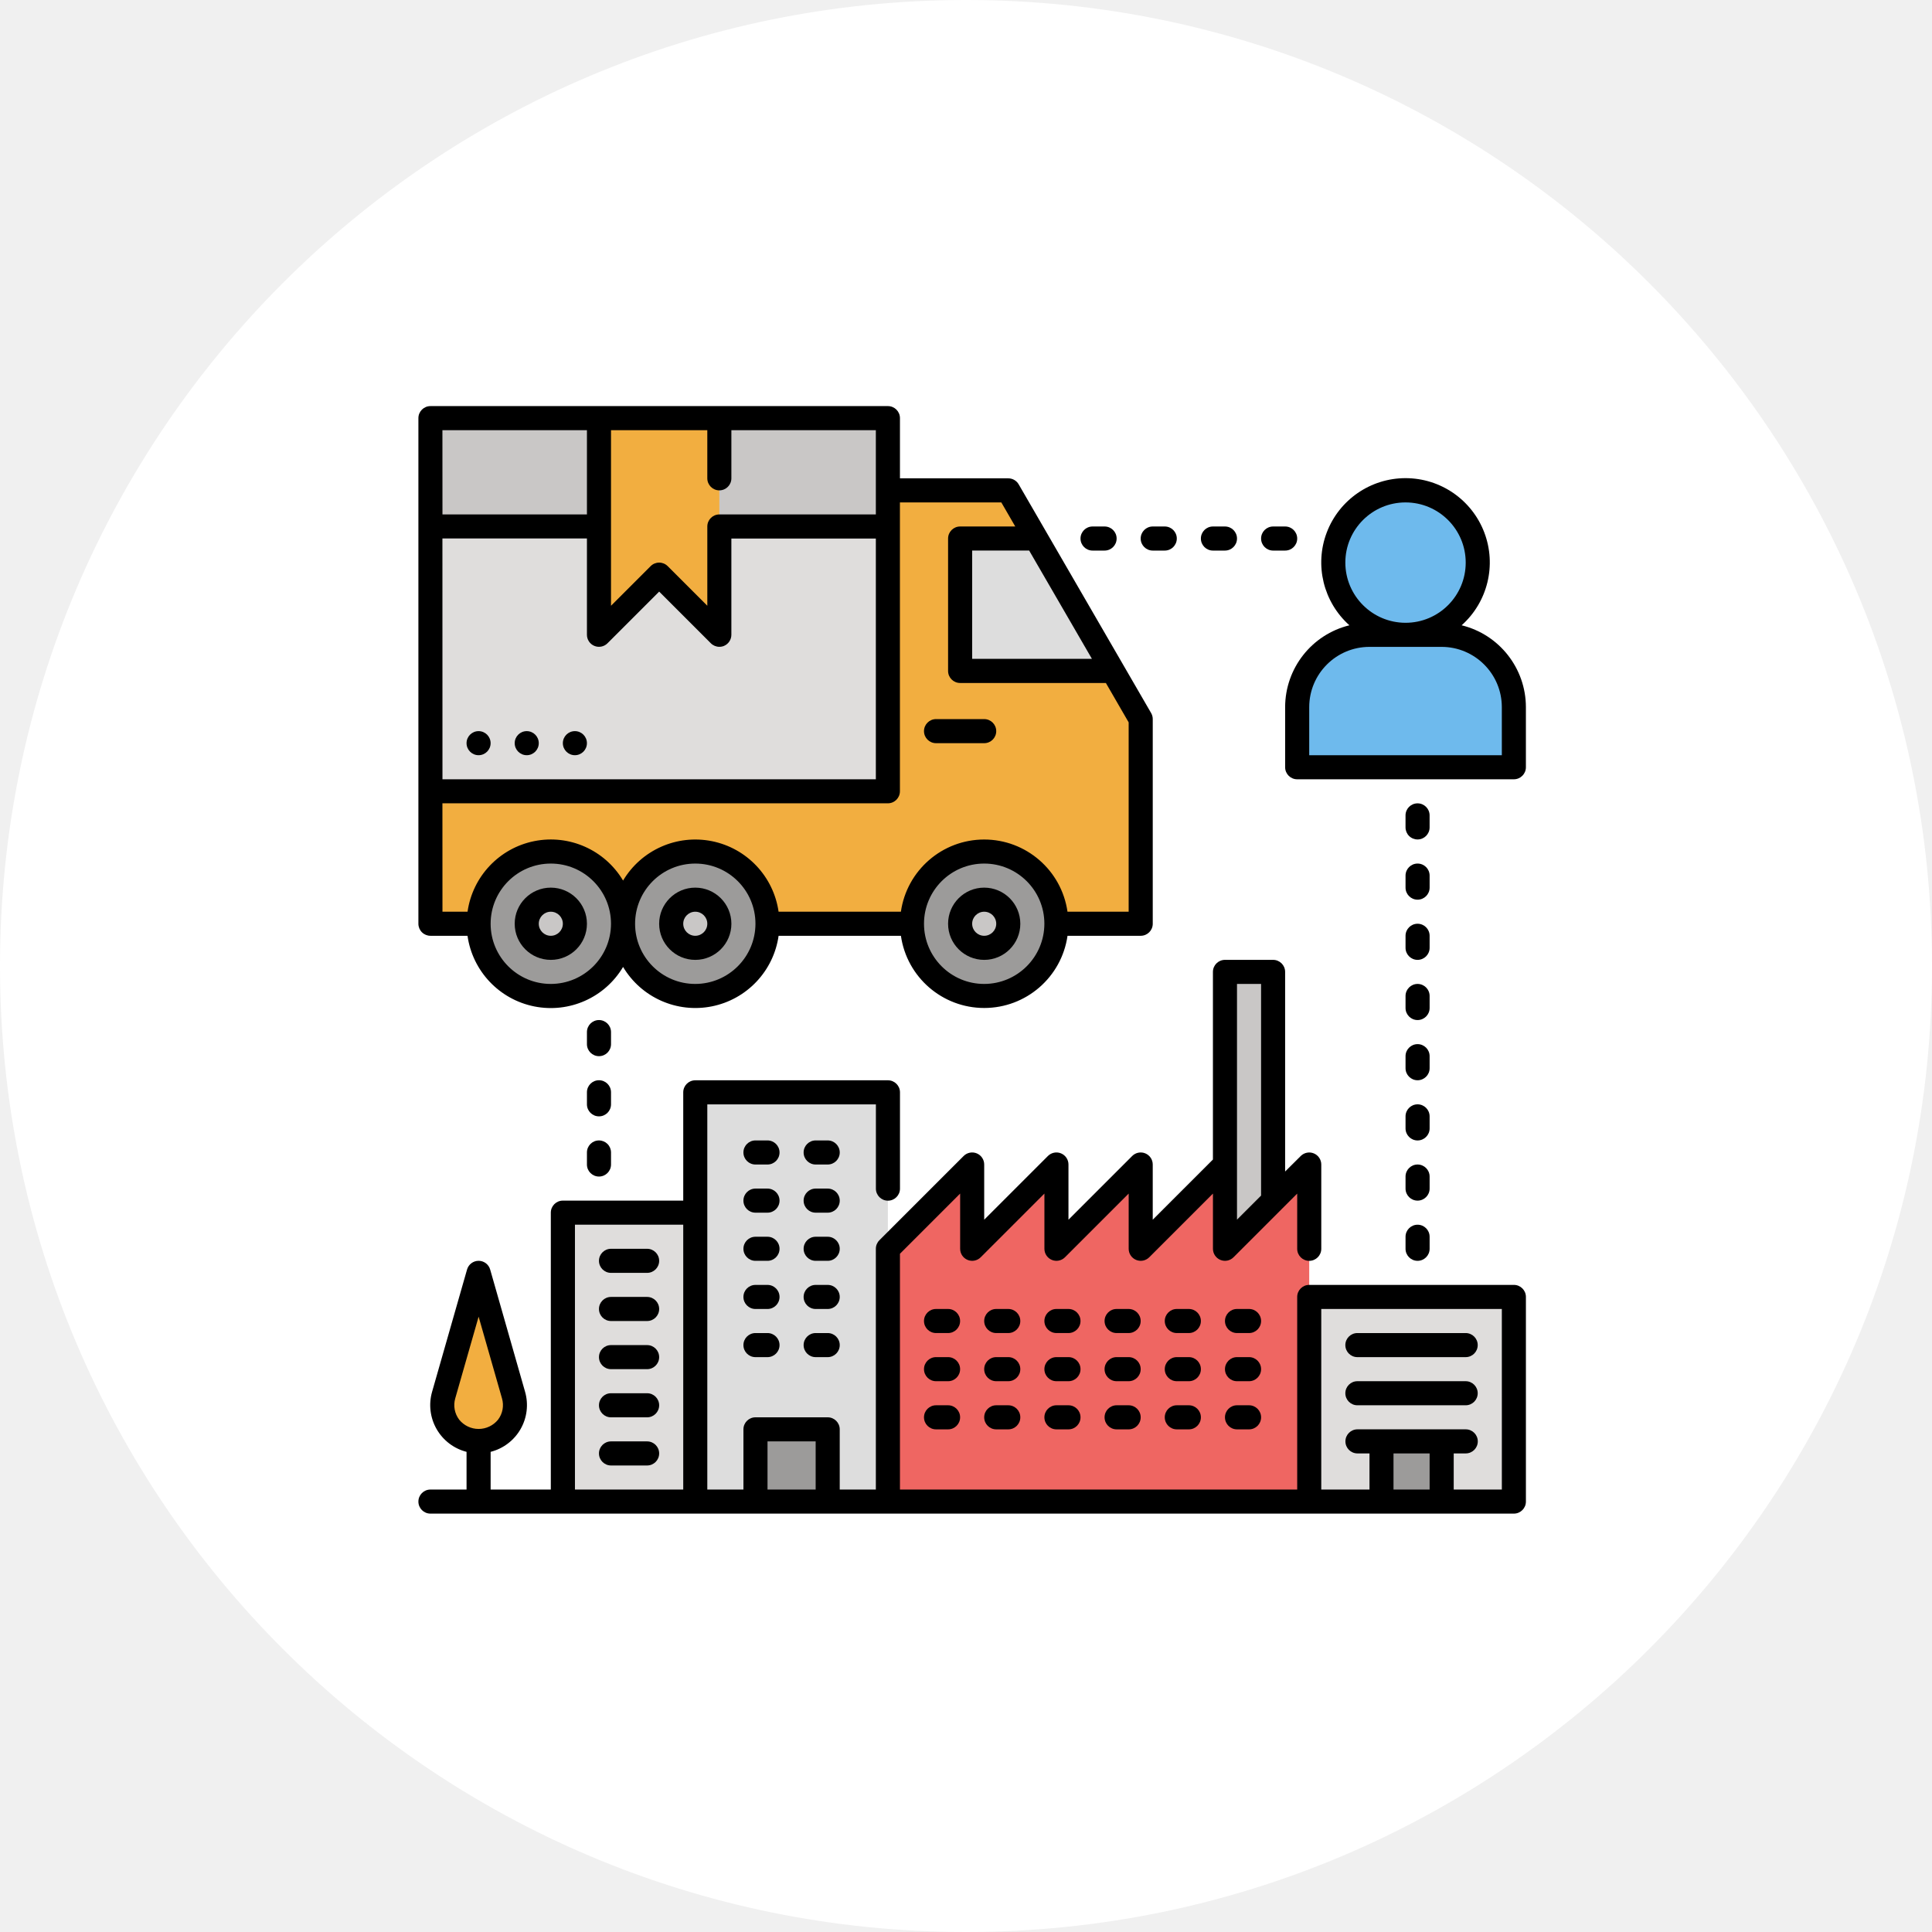
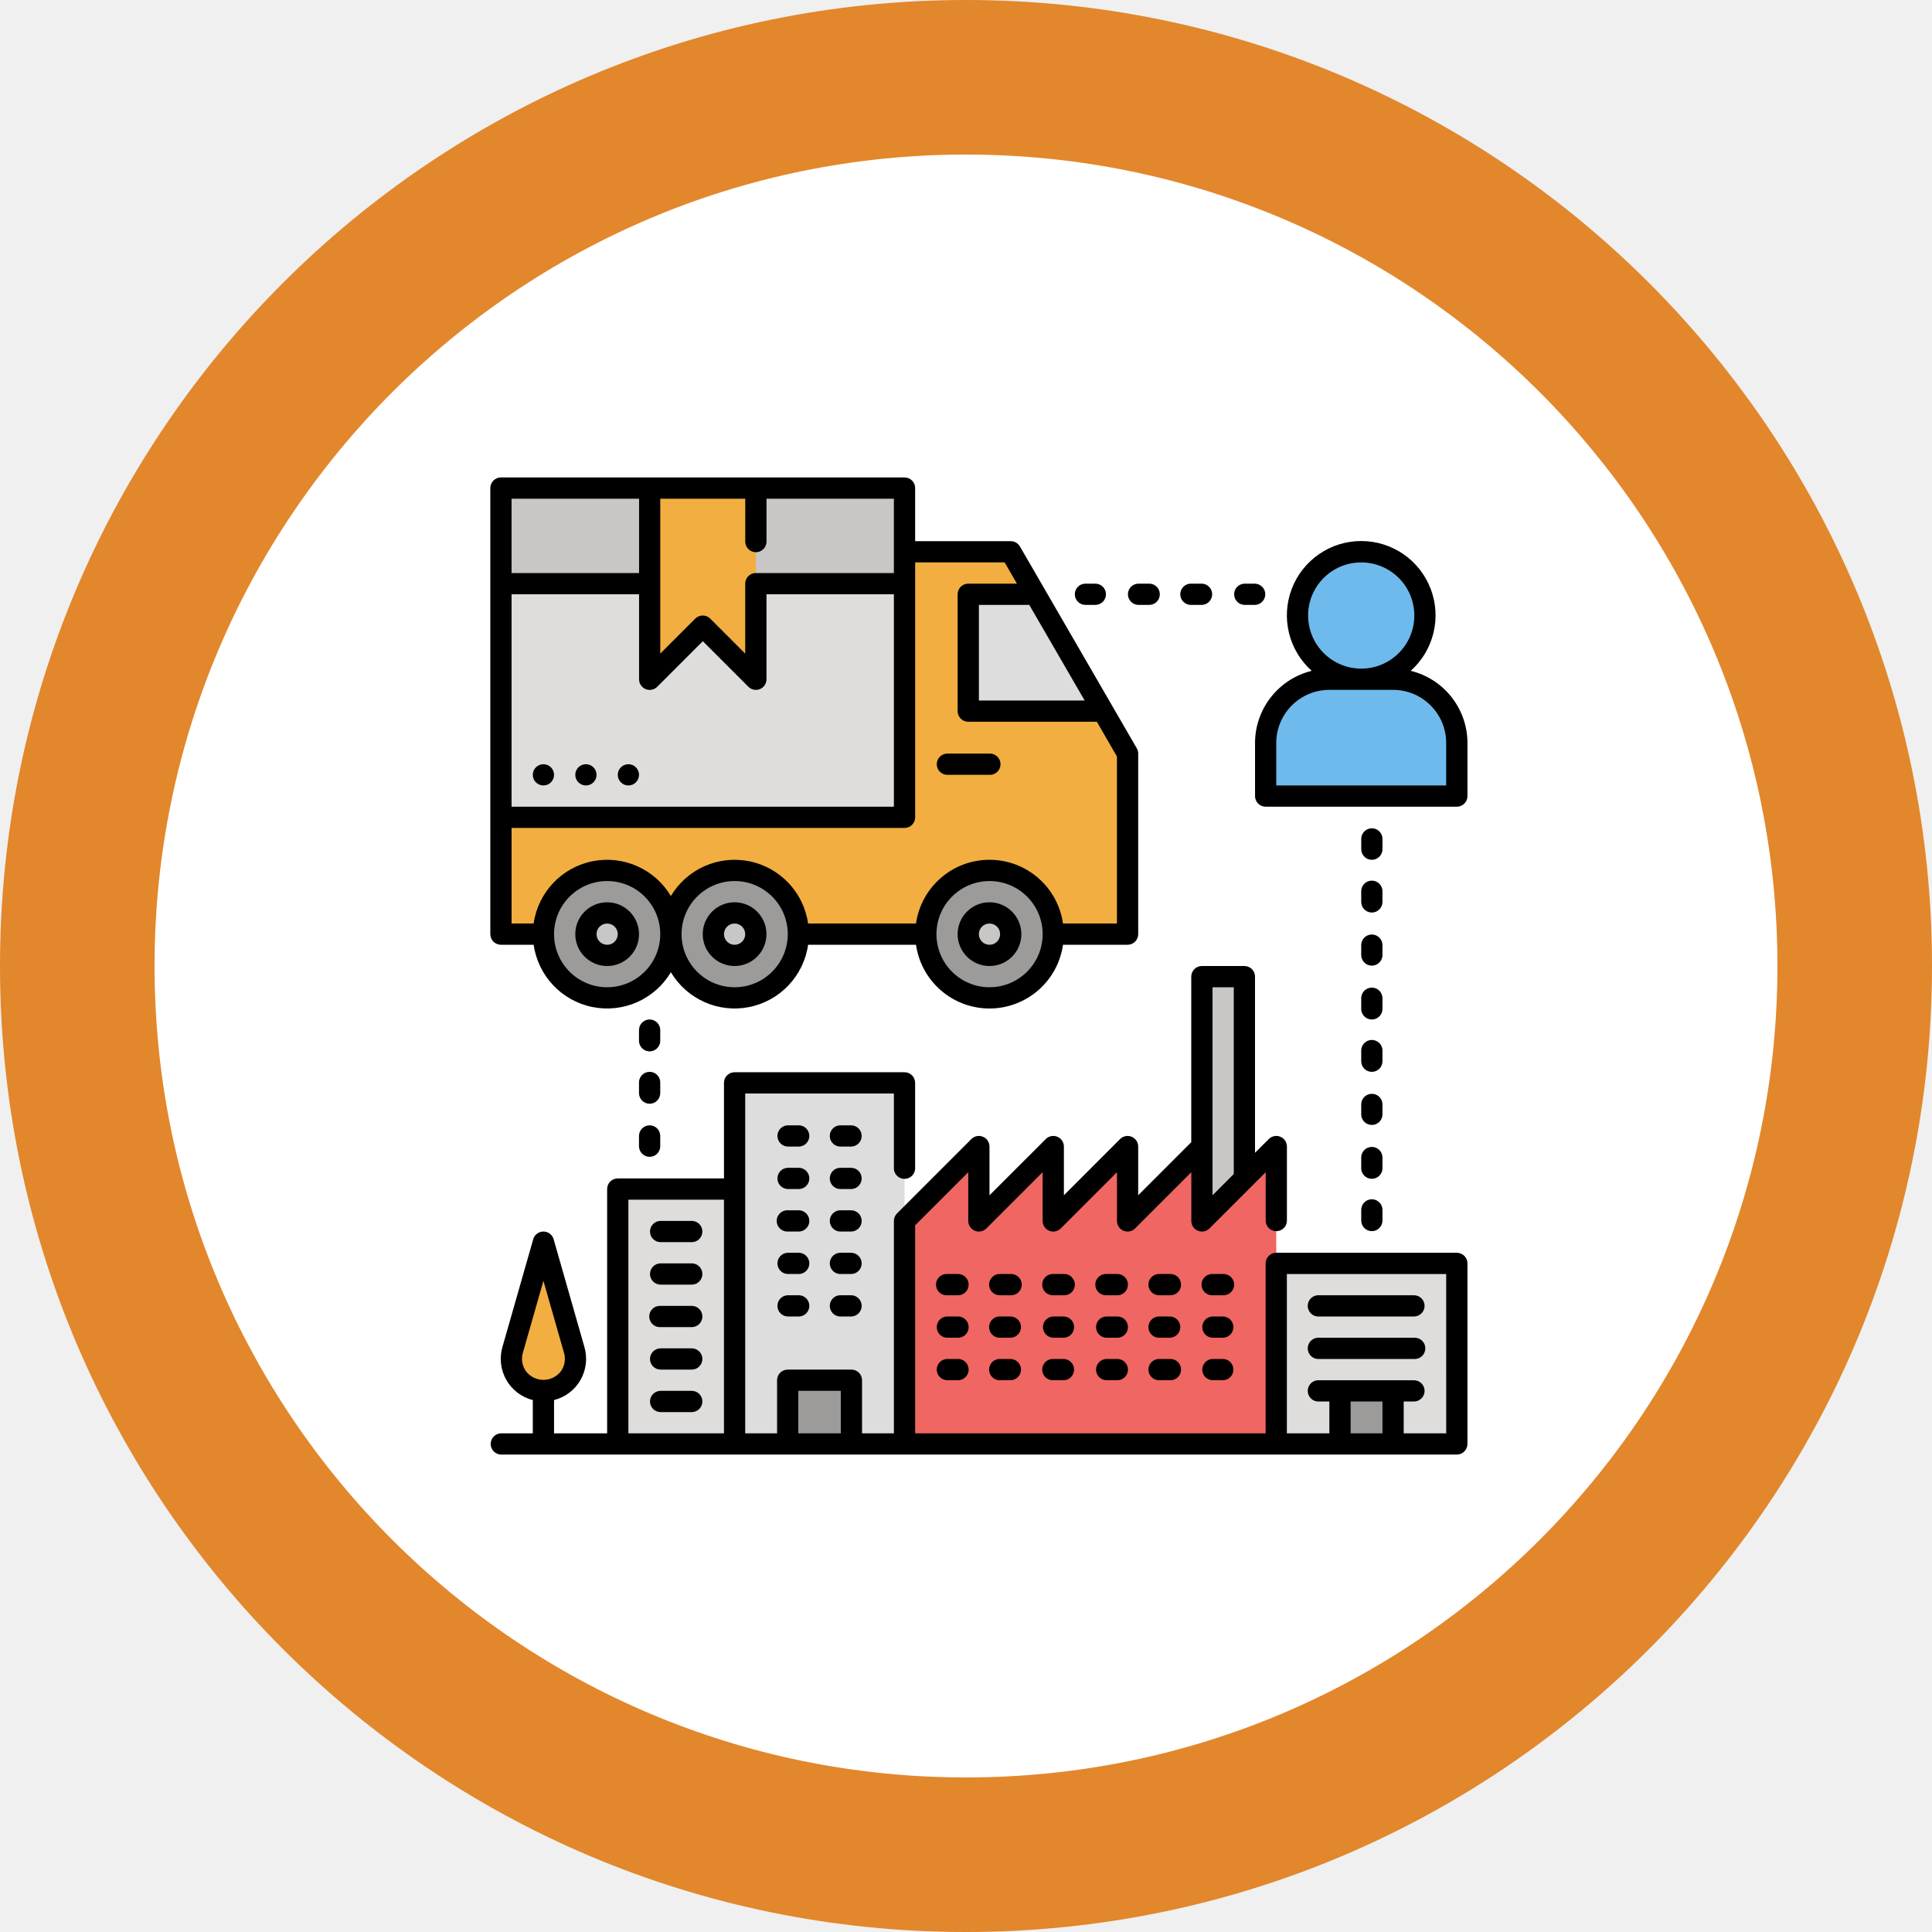
- <svg xmlns="http://www.w3.org/2000/svg" width="157" height="157" viewBox="0 0 157 157">
-   <g id="Grupo_173998" data-name="Grupo 173998" transform="translate(-376 -12151)">
-     <circle id="Elipse_4730" data-name="Elipse 4730" cx="78.5" cy="78.5" r="78.5" transform="translate(376 12151)" fill="#fff" />
-     <g id="Grupo_149416" data-name="Grupo 149416" transform="translate(125 -831.666)">
+ <svg xmlns="http://www.w3.org/2000/svg" width="150" height="150" viewBox="0 0 150 150">
+   <g id="Grupo_224040" data-name="Grupo 224040" transform="translate(-379 -11828)">
+     <g id="Grupo_223938" data-name="Grupo 223938" transform="translate(0 -326)">
+       <g id="Grupo_224035" data-name="Grupo 224035">
+         <g id="Grupo_223937" data-name="Grupo 223937" transform="translate(-754 -27)">
+           <circle id="Elipse_6362" data-name="Elipse 6362" cx="75" cy="75" r="75" transform="translate(1133 12181)" fill="#e2872c" />
+           <circle id="Elipse_6363" data-name="Elipse 6363" cx="63" cy="63" r="63" transform="translate(1145 12193)" fill="#fff" />
+         </g>
+       </g>
+     </g>
+     <g id="Grupo_149416" data-name="Grupo 149416" transform="translate(132.068 -1150.598)">
      <g id="Grupo_149415" data-name="Grupo 149415" transform="translate(285 13015.667)">
-         <path id="Trazado_252896" data-name="Trazado 252896" d="M16,16H53.174V46.326H16Z" transform="translate(-15.022 -15.022)" fill="#dfdddc" />
-         <path id="Trazado_252897" data-name="Trazado 252897" d="M73.718,83.218V66.587L62.957,48H53.174V72.457H16V83.218Z" transform="translate(-15.022 -41.152)" fill="#f2ae40" />
-         <circle id="Elipse_6244" data-name="Elipse 6244" cx="5.87" cy="5.87" r="5.87" transform="translate(74.348 6.848)" fill="#6ebaed" />
-         <path id="Trazado_252898" data-name="Trazado 252898" d="M411.739,112h-5.87a5.869,5.869,0,0,0-5.87,5.87v4.891h17.609V117.87A5.869,5.869,0,0,0,411.739,112Z" transform="translate(-328.586 -93.413)" fill="#6ebaed" />
-         <path id="Trazado_252899" data-name="Trazado 252899" d="M263.071,80.094h-12.4V69.333h6.183Z" transform="translate(-206.645 -58.572)" fill="#ddd" />
-         <path id="Trazado_252900" data-name="Trazado 252900" d="M74.667,368H85.428v23.478H74.667Z" transform="translate(-62.928 -302.456)" fill="#dfdddc" />
-         <path id="Trazado_252901" data-name="Trazado 252901" d="M133.333,314.667h15.652v33.261H133.333Z" transform="translate(-110.833 -258.906)" fill="#ddd" />
-         <path id="Trazado_252902" data-name="Trazado 252902" d="M252.906,374.058H218.667V353.515l6.848-6.848v6.848l6.848-6.848v6.848l6.848-6.848v6.848l6.848-6.848v6.848l6.848-6.848Z" transform="translate(-180.515 -285.036)" fill="#ef6662" />
-         <path id="Trazado_252903" data-name="Trazado 252903" d="M405.333,405.333h16.631v16.631H405.333Z" transform="translate(-332.941 -332.941)" fill="#dfdddc" />
-         <path id="Trazado_252904" data-name="Trazado 252904" d="M160,464h5.87v5.87H160Z" transform="translate(-132.609 -380.847)" fill="#9c9b9a" />
-         <path id="Trazado_252905" data-name="Trazado 252905" d="M437.333,469.333h4.891v4.891h-4.891Z" transform="translate(-359.072 -385.202)" fill="#9c9b9a" />
-         <path id="Trazado_252906" data-name="Trazado 252906" d="M24.185,408.363a2.951,2.951,0,0,1-2.838-3.762l2.838-9.933,2.838,9.933A2.951,2.951,0,0,1,24.185,408.363Z" transform="translate(-19.294 -324.232)" fill="#f2ae40" />
-         <path id="Trazado_252907" data-name="Trazado 252907" d="M368,283.833v-22.5h3.913V279.92Z" transform="translate(-302.456 -215.355)" fill="#c9c7c6" />
-         <path id="Trazado_252908" data-name="Trazado 252908" d="M16,16H53.174v9.783H16Z" transform="translate(-15.022 -15.022)" fill="#c9c7c6" />
-         <path id="Trazado_252909" data-name="Trazado 252909" d="M90.667,16V33.609l4.891-4.891,4.891,4.891V16Z" transform="translate(-75.993 -15.022)" fill="#f2ae40" />
-         <g id="Grupo_149414" data-name="Grupo 149414" transform="translate(4.891 36.196)">
-           <circle id="Elipse_6245" data-name="Elipse 6245" cx="5.87" cy="5.87" r="5.87" fill="#9c9b9a" />
-           <circle id="Elipse_6246" data-name="Elipse 6246" cx="5.87" cy="5.87" r="5.87" transform="translate(11.739)" fill="#9c9b9a" />
-           <circle id="Elipse_6247" data-name="Elipse 6247" cx="5.87" cy="5.87" r="5.87" transform="translate(35.218)" fill="#9c9b9a" />
+         <path id="Trazado_252896" data-name="Trazado 252896" d="M16,16H47.335V41.563H16Z" transform="translate(-15.175 -15.175)" fill="#dfdddc" />
+         <path id="Trazado_252897" data-name="Trazado 252897" d="M64.652,77.686V63.667L55.581,48H47.335V68.615H16v9.071Z" transform="translate(-15.175 -42.228)" fill="#f2ae40" />
+         <circle id="Elipse_6244" data-name="Elipse 6244" cx="4.948" cy="4.948" r="4.948" transform="translate(62.67 5.772)" fill="#6ebaed" />
+         <path id="Trazado_252898" data-name="Trazado 252898" d="M409.9,112h-4.948A4.947,4.947,0,0,0,400,116.948v4.123h14.843v-4.123A4.947,4.947,0,0,0,409.9,112Z" transform="translate(-339.804 -96.333)" fill="#6ebaed" />
+         <path id="Trazado_252899" data-name="Trazado 252899" d="M261.123,78.4H250.667V69.333h5.211Z" transform="translate(-213.56 -60.262)" fill="#ddd" />
+         <path id="Trazado_252900" data-name="Trazado 252900" d="M74.667,368h9.071v19.79H74.667Z" transform="translate(-64.772 -312.752)" fill="#dfdddc" />
+         <path id="Trazado_252901" data-name="Trazado 252901" d="M133.333,314.667h13.194V342.7H133.333Z" transform="translate(-114.367 -267.665)" fill="#ddd" />
+         <path id="Trazado_252902" data-name="Trazado 252902" d="M247.528,369.756H218.667V352.439l5.772-5.772v5.772l5.772-5.772v5.772l5.772-5.772v5.772l5.772-5.772v5.772l5.772-5.772Z" transform="translate(-186.508 -294.717)" fill="#ef6662" />
+         <path id="Trazado_252903" data-name="Trazado 252903" d="M405.333,405.333h14.018v14.018H405.333Z" transform="translate(-344.313 -344.313)" fill="#dfdddc" />
+         <path id="Trazado_252904" data-name="Trazado 252904" d="M160,464h4.948v4.948H160Z" transform="translate(-136.911 -393.909)" fill="#9c9b9a" />
+         <path id="Trazado_252905" data-name="Trazado 252905" d="M437.333,469.333h4.123v4.123h-4.123Z" transform="translate(-371.365 -398.417)" fill="#9c9b9a" />
+         <path id="Trazado_252906" data-name="Trazado 252906" d="M23.721,406.211a2.488,2.488,0,0,1-2.392-3.171l2.392-8.373,2.392,8.373A2.488,2.488,0,0,1,23.721,406.211Z" transform="translate(-19.598 -335.296)" fill="#f2ae40" />
+         <path id="Trazado_252907" data-name="Trazado 252907" d="M368,280.3V261.333h3.3V277Z" transform="translate(-312.752 -222.577)" fill="#c9c7c6" />
+         <path id="Trazado_252908" data-name="Trazado 252908" d="M16,16H47.335v8.246H16Z" transform="translate(-15.175 -15.175)" fill="#c9c7c6" />
+         <path id="Trazado_252909" data-name="Trazado 252909" d="M90.667,16V30.843L94.79,26.72l4.123,4.123V16Z" transform="translate(-78.298 -15.175)" fill="#f2ae40" />
+         <g id="Grupo_149414" data-name="Grupo 149414" transform="translate(4.123 30.51)">
+           <circle id="Elipse_6245" data-name="Elipse 6245" cx="4.948" cy="4.948" r="4.948" fill="#9c9b9a" />
+           <circle id="Elipse_6246" data-name="Elipse 6246" cx="4.948" cy="4.948" r="4.948" transform="translate(9.895)" fill="#9c9b9a" />
+           <circle id="Elipse_6247" data-name="Elipse 6247" cx="4.948" cy="4.948" r="4.948" transform="translate(29.686)" fill="#9c9b9a" />
        </g>
-         <circle id="Elipse_6248" data-name="Elipse 6248" cx="1.957" cy="1.957" r="1.957" transform="translate(20.544 40.109)" fill="#c9c7c6" />
-         <circle id="Elipse_6249" data-name="Elipse 6249" cx="1.957" cy="1.957" r="1.957" transform="translate(44.022 40.109)" fill="#c9c7c6" />
-         <circle id="Elipse_6250" data-name="Elipse 6250" cx="1.957" cy="1.957" r="1.957" transform="translate(8.804 40.109)" fill="#c9c7c6" />
-         <path id="Trazado_252910" data-name="Trazado 252910" d="M11.645,53.711h3.013A6.835,6.835,0,0,0,27.3,56.242a6.835,6.835,0,0,0,12.639-2.531h9.939a6.839,6.839,0,0,0,13.539,0h5.948a.978.978,0,0,0,.978-.978V36.1a.969.969,0,0,0-.132-.49L59.448,17.025a.976.976,0,0,0-.846-.488H49.8V11.645a.978.978,0,0,0-.978-.978H11.645a.978.978,0,0,0-.978.978V52.732A.978.978,0,0,0,11.645,53.711Zm9.783,3.913a4.891,4.891,0,1,1,4.891-4.891A4.9,4.9,0,0,1,21.428,57.624Zm11.739,0a4.891,4.891,0,1,1,4.891-4.891A4.9,4.9,0,0,1,33.167,57.624Zm23.478,0a4.891,4.891,0,1,1,4.891-4.891A4.9,4.9,0,0,1,56.646,57.624ZM60.3,22.406l5.1,8.8H55.667v-8.8ZM26.319,12.623h7.826v3.913a.978.978,0,1,0,1.956,0V12.623H47.841v6.848H35.124a.978.978,0,0,0-.978.978v6.443l-3.222-3.221a.977.977,0,0,0-1.383,0l-3.222,3.221Zm-13.7,0H24.363v6.848H12.623Zm0,8.8H24.363v7.826a.978.978,0,0,0,1.67.692l4.2-4.2,4.2,4.2a.979.979,0,0,0,.692.287.968.968,0,0,0,.375-.074.979.979,0,0,0,.6-.9V21.428H47.841V40.993H12.623Zm0,21.522h36.2a.978.978,0,0,0,.978-.978V18.493h8.24l1.133,1.957H54.689a.978.978,0,0,0-.978.978V32.189a.978.978,0,0,0,.978.978H66.534l1.851,3.2V51.754h-4.97a6.839,6.839,0,0,0-13.539,0H39.937A6.835,6.835,0,0,0,27.3,49.223a6.835,6.835,0,0,0-12.639,2.531H12.623Z" transform="translate(-10.667 -10.667)" />
-         <circle id="Elipse_6251" data-name="Elipse 6251" cx="0.978" cy="0.978" r="0.978" transform="translate(3.913 26.413)" />
-         <circle id="Elipse_6252" data-name="Elipse 6252" cx="0.978" cy="0.978" r="0.978" transform="translate(7.826 26.413)" />
-         <circle id="Elipse_6253" data-name="Elipse 6253" cx="0.978" cy="0.978" r="0.978" transform="translate(11.739 26.413)" />
-         <path id="Trazado_252911" data-name="Trazado 252911" d="M409.009,54.609a6.848,6.848,0,1,0-9.12,0,6.856,6.856,0,0,0-5.223,6.645v4.891a.978.978,0,0,0,.978.978h17.609a.978.978,0,0,0,.978-.978V61.254A6.855,6.855,0,0,0,409.009,54.609Zm-9.451-5.094a4.891,4.891,0,1,1,4.891,4.891A4.9,4.9,0,0,1,399.558,49.515Zm12.718,15.652H396.623V61.254a4.9,4.9,0,0,1,4.891-4.891h5.87a4.9,4.9,0,0,1,4.891,4.891Z" transform="translate(-324.232 -36.797)" />
-         <path id="Trazado_252912" data-name="Trazado 252912" d="M120.268,224a2.935,2.935,0,1,0,2.935,2.935A2.938,2.938,0,0,0,120.268,224Zm0,3.913a.978.978,0,1,1,.978-.978A.979.979,0,0,1,120.268,227.913Z" transform="translate(-97.768 -184.869)" />
-         <path id="Trazado_252913" data-name="Trazado 252913" d="M248.268,224a2.935,2.935,0,1,0,2.935,2.935A2.938,2.938,0,0,0,248.268,224Zm0,3.913a.978.978,0,1,1,.978-.978A.979.979,0,0,1,248.268,227.913Z" transform="translate(-202.289 -184.869)" />
-         <path id="Trazado_252914" data-name="Trazado 252914" d="M56.268,224a2.935,2.935,0,1,0,2.935,2.935A2.938,2.938,0,0,0,56.268,224Zm0,3.913a.978.978,0,1,1,.978-.978A.979.979,0,0,1,56.268,227.913Z" transform="translate(-45.507 -184.869)" />
-         <path id="Trazado_252915" data-name="Trazado 252915" d="M235.645,151.29h3.913a.978.978,0,1,0,0-1.957h-3.913a.978.978,0,0,0,0,1.957Z" transform="translate(-193.58 -123.898)" />
-         <path id="Trazado_252916" data-name="Trazado 252916" d="M99.689,282.413H83.059a.978.978,0,0,0-.978.978v15.652H49.8v-19.16l4.891-4.891v4.486a.978.978,0,0,0,1.67.692l5.178-5.178v4.486a.978.978,0,0,0,1.67.692l5.178-5.178v4.486a.978.978,0,0,0,1.67.692l5.178-5.178v4.486a.978.978,0,0,0,1.67.692l3.912-3.912,0,0,1.264-1.264v4.486a.978.978,0,0,0,1.957,0v-6.848a.978.978,0,0,0-1.67-.692L81.1,273.2V256.978a.978.978,0,0,0-.978-.978H76.211a.978.978,0,0,0-.978.978v15.247l-4.891,4.891v-4.486a.978.978,0,0,0-1.67-.692l-5.178,5.178v-4.486a.978.978,0,0,0-1.67-.692l-5.178,5.178v-4.486a.978.978,0,0,0-1.67-.692l-6.848,6.848a.979.979,0,0,0-.287.692v19.565H44.906v-4.891a.978.978,0,0,0-.978-.978h-5.87a.978.978,0,0,0-.978.978v4.891H34.145v-31.3h13.7v6.848a.978.978,0,1,0,1.957,0v-7.826a.978.978,0,0,0-.978-.978H33.167a.978.978,0,0,0-.978.978v8.8H22.406a.978.978,0,0,0-.978.978v22.5H16.537V295.98a3.919,3.919,0,0,0,2.8-4.879L16.5,281.167a.977.977,0,0,0-1.88,0L11.78,291.1a3.92,3.92,0,0,0,2.8,4.88v3.064H11.645a.978.978,0,0,0,0,1.956H99.689a.978.978,0,0,0,.978-.978V283.391A.978.978,0,0,0,99.689,282.413Zm-22.5-24.457h1.957v17.2l-1.957,1.956Zm-63.206,35.41a1.957,1.957,0,0,1-.322-1.73l1.9-6.64,1.9,6.641a1.959,1.959,0,0,1-.322,1.731A2.032,2.032,0,0,1,13.983,293.367Zm18.206,5.677h-8.8V277.522h8.8Zm10.761,0H39.037v-3.913H42.95Zm49.892,0H89.907v-2.935h2.935Zm5.87,0H94.8v-2.935h.978a.978.978,0,0,0,0-1.957h-8.8a.978.978,0,1,0,0,1.957h.978v2.935H84.037V284.37H98.711Z" transform="translate(-10.667 -211)" />
-         <path id="Trazado_252917" data-name="Trazado 252917" d="M236.623,410.667h-.978a.978.978,0,1,0,0,1.956h.978a.978.978,0,1,0,0-1.956Z" transform="translate(-193.58 -337.297)" />
-         <path id="Trazado_252918" data-name="Trazado 252918" d="M263.29,410.667h-.978a.978.978,0,1,0,0,1.956h.978a.978.978,0,1,0,0-1.956Z" transform="translate(-215.355 -337.297)" />
-         <path id="Trazado_252919" data-name="Trazado 252919" d="M289.957,410.667h-.978a.978.978,0,1,0,0,1.956h.978a.978.978,0,1,0,0-1.956Z" transform="translate(-237.13 -337.297)" />
-         <path id="Trazado_252920" data-name="Trazado 252920" d="M316.623,410.667h-.978a.978.978,0,1,0,0,1.956h.978a.978.978,0,1,0,0-1.956Z" transform="translate(-258.906 -337.297)" />
-         <path id="Trazado_252921" data-name="Trazado 252921" d="M343.29,410.667h-.978a.978.978,0,1,0,0,1.956h.978a.978.978,0,1,0,0-1.956Z" transform="translate(-280.681 -337.297)" />
-         <path id="Trazado_252922" data-name="Trazado 252922" d="M369.957,410.667h-.978a.978.978,0,1,0,0,1.956h.978a.978.978,0,1,0,0-1.956Z" transform="translate(-302.456 -337.297)" />
-         <path id="Trazado_252923" data-name="Trazado 252923" d="M236.623,432h-.978a.978.978,0,0,0,0,1.957h.978a.978.978,0,1,0,0-1.957Z" transform="translate(-193.58 -354.717)" />
-         <path id="Trazado_252924" data-name="Trazado 252924" d="M263.29,432h-.978a.978.978,0,1,0,0,1.957h.978a.978.978,0,0,0,0-1.957Z" transform="translate(-215.355 -354.717)" />
-         <path id="Trazado_252925" data-name="Trazado 252925" d="M289.957,432h-.978a.978.978,0,0,0,0,1.957h.978a.978.978,0,0,0,0-1.957Z" transform="translate(-237.13 -354.717)" />
-         <path id="Trazado_252926" data-name="Trazado 252926" d="M316.623,432h-.978a.978.978,0,0,0,0,1.957h.978a.978.978,0,1,0,0-1.957Z" transform="translate(-258.906 -354.717)" />
-         <path id="Trazado_252927" data-name="Trazado 252927" d="M343.29,432h-.978a.978.978,0,1,0,0,1.957h.978a.978.978,0,0,0,0-1.957Z" transform="translate(-280.681 -354.717)" />
-         <path id="Trazado_252928" data-name="Trazado 252928" d="M369.957,432h-.978a.978.978,0,0,0,0,1.957h.978a.978.978,0,0,0,0-1.957Z" transform="translate(-302.456 -354.717)" />
-         <path id="Trazado_252929" data-name="Trazado 252929" d="M236.623,453.333h-.978a.978.978,0,0,0,0,1.957h.978a.978.978,0,1,0,0-1.957Z" transform="translate(-193.58 -372.137)" />
-         <path id="Trazado_252930" data-name="Trazado 252930" d="M263.29,453.333h-.978a.978.978,0,1,0,0,1.957h.978a.978.978,0,0,0,0-1.957Z" transform="translate(-215.355 -372.137)" />
-         <path id="Trazado_252931" data-name="Trazado 252931" d="M289.957,453.333h-.978a.978.978,0,0,0,0,1.957h.978a.978.978,0,0,0,0-1.957Z" transform="translate(-237.13 -372.137)" />
-         <path id="Trazado_252932" data-name="Trazado 252932" d="M156.623,336h-.978a.978.978,0,0,0,0,1.957h.978a.978.978,0,1,0,0-1.957Z" transform="translate(-128.254 -276.326)" />
-         <path id="Trazado_252933" data-name="Trazado 252933" d="M183.29,336h-.978a.978.978,0,1,0,0,1.957h.978a.978.978,0,0,0,0-1.957Z" transform="translate(-150.029 -276.326)" />
-         <path id="Trazado_252934" data-name="Trazado 252934" d="M156.623,357.333h-.978a.978.978,0,0,0,0,1.957h.978a.978.978,0,1,0,0-1.957Z" transform="translate(-128.254 -293.746)" />
-         <path id="Trazado_252935" data-name="Trazado 252935" d="M183.29,357.333h-.978a.978.978,0,1,0,0,1.957h.978a.978.978,0,0,0,0-1.957Z" transform="translate(-150.029 -293.746)" />
-         <path id="Trazado_252936" data-name="Trazado 252936" d="M156.623,378.667h-.978a.978.978,0,1,0,0,1.956h.978a.978.978,0,1,0,0-1.956Z" transform="translate(-128.254 -311.166)" />
-         <path id="Trazado_252937" data-name="Trazado 252937" d="M91.645,385.957H94.58a.978.978,0,0,0,0-1.957H91.645a.978.978,0,0,0,0,1.957Z" transform="translate(-75.993 -315.521)" />
-         <path id="Trazado_252938" data-name="Trazado 252938" d="M91.645,407.29H94.58a.978.978,0,0,0,0-1.957H91.645a.978.978,0,0,0,0,1.957Z" transform="translate(-75.993 -332.941)" />
-         <path id="Trazado_252939" data-name="Trazado 252939" d="M91.645,428.623H94.58a.978.978,0,0,0,0-1.956H91.645a.978.978,0,1,0,0,1.956Z" transform="translate(-75.993 -350.362)" />
-         <path id="Trazado_252940" data-name="Trazado 252940" d="M91.645,449.957H94.58a.978.978,0,0,0,0-1.957H91.645a.978.978,0,0,0,0,1.957Z" transform="translate(-75.993 -367.782)" />
-         <path id="Trazado_252941" data-name="Trazado 252941" d="M91.645,471.29H94.58a.978.978,0,0,0,0-1.957H91.645a.978.978,0,0,0,0,1.957Z" transform="translate(-75.993 -385.202)" />
-         <path id="Trazado_252942" data-name="Trazado 252942" d="M183.29,378.667h-.978a.978.978,0,1,0,0,1.956h.978a.978.978,0,1,0,0-1.956Z" transform="translate(-150.029 -311.166)" />
-         <path id="Trazado_252943" data-name="Trazado 252943" d="M156.623,400h-.978a.978.978,0,0,0,0,1.957h.978a.978.978,0,1,0,0-1.957Z" transform="translate(-128.254 -328.586)" />
-         <path id="Trazado_252944" data-name="Trazado 252944" d="M183.29,400h-.978a.978.978,0,1,0,0,1.957h.978a.978.978,0,0,0,0-1.957Z" transform="translate(-150.029 -328.586)" />
-         <path id="Trazado_252945" data-name="Trazado 252945" d="M156.623,421.333h-.978a.978.978,0,0,0,0,1.957h.978a.978.978,0,1,0,0-1.957Z" transform="translate(-128.254 -346.006)" />
-         <path id="Trazado_252946" data-name="Trazado 252946" d="M183.29,421.333h-.978a.978.978,0,1,0,0,1.957h.978a.978.978,0,0,0,0-1.957Z" transform="translate(-150.029 -346.006)" />
-         <path id="Trazado_252947" data-name="Trazado 252947" d="M316.623,453.333h-.978a.978.978,0,0,0,0,1.957h.978a.978.978,0,1,0,0-1.957Z" transform="translate(-258.906 -372.137)" />
-         <path id="Trazado_252948" data-name="Trazado 252948" d="M343.29,453.333h-.978a.978.978,0,1,0,0,1.957h.978a.978.978,0,0,0,0-1.957Z" transform="translate(-280.681 -372.137)" />
-         <path id="Trazado_252949" data-name="Trazado 252949" d="M369.957,453.333h-.978a.978.978,0,0,0,0,1.957h.978a.978.978,0,0,0,0-1.957Z" transform="translate(-302.456 -372.137)" />
-         <path id="Trazado_252950" data-name="Trazado 252950" d="M422.311,423.29h8.8a.978.978,0,0,0,0-1.957h-8.8a.978.978,0,1,0,0,1.957Z" transform="translate(-346.006 -346.006)" />
-         <path id="Trazado_252951" data-name="Trazado 252951" d="M422.311,444.623h8.8a.978.978,0,1,0,0-1.956h-8.8a.978.978,0,1,0,0,1.956Z" transform="translate(-346.006 -363.427)" />
-         <path id="Trazado_252952" data-name="Trazado 252952" d="M86.311,336a.978.978,0,0,0-.978.978v.978a.978.978,0,0,0,1.957,0v-.978A.978.978,0,0,0,86.311,336Z" transform="translate(-71.637 -276.326)" />
-         <path id="Trazado_252953" data-name="Trazado 252953" d="M87.29,310.311a.978.978,0,1,0-1.957,0v.978a.978.978,0,0,0,1.957,0Z" transform="translate(-71.637 -254.55)" />
-         <path id="Trazado_252954" data-name="Trazado 252954" d="M87.29,283.645a.978.978,0,0,0-1.957,0v.978a.978.978,0,1,0,1.957,0Z" transform="translate(-71.637 -232.775)" />
-         <path id="Trazado_252955" data-name="Trazado 252955" d="M385.957,65.957a.978.978,0,0,0,0-1.957h-.978a.978.978,0,0,0,0,1.957Z" transform="translate(-315.521 -54.217)" />
-         <path id="Trazado_252956" data-name="Trazado 252956" d="M359.29,65.957a.978.978,0,0,0,0-1.957h-.978a.978.978,0,1,0,0,1.957Z" transform="translate(-293.746 -54.217)" />
-         <path id="Trazado_252957" data-name="Trazado 252957" d="M332.623,65.957a.978.978,0,1,0,0-1.957h-.978a.978.978,0,0,0,0,1.957Z" transform="translate(-271.971 -54.217)" />
-         <path id="Trazado_252958" data-name="Trazado 252958" d="M305.957,65.957a.978.978,0,0,0,0-1.957h-.978a.978.978,0,0,0,0,1.957Z" transform="translate(-250.195 -54.217)" />
-         <path id="Trazado_252959" data-name="Trazado 252959" d="M448,375.29a.978.978,0,0,0,1.957,0v-.978a.978.978,0,1,0-1.957,0Z" transform="translate(-367.782 -306.811)" />
-         <path id="Trazado_252960" data-name="Trazado 252960" d="M448,348.623a.978.978,0,1,0,1.957,0v-.978a.978.978,0,0,0-1.957,0Z" transform="translate(-367.782 -285.036)" />
-         <path id="Trazado_252961" data-name="Trazado 252961" d="M448,321.957a.978.978,0,0,0,1.957,0v-.978a.978.978,0,0,0-1.957,0Z" transform="translate(-367.782 -263.26)" />
-         <path id="Trazado_252962" data-name="Trazado 252962" d="M448,295.29a.978.978,0,0,0,1.957,0v-.978a.978.978,0,1,0-1.957,0Z" transform="translate(-367.782 -241.485)" />
-         <path id="Trazado_252963" data-name="Trazado 252963" d="M448,268.623a.978.978,0,1,0,1.957,0v-.978a.978.978,0,0,0-1.957,0Z" transform="translate(-367.782 -219.71)" />
-         <path id="Trazado_252964" data-name="Trazado 252964" d="M448,241.957a.978.978,0,0,0,1.957,0v-.978a.978.978,0,0,0-1.957,0Z" transform="translate(-367.782 -197.935)" />
-         <path id="Trazado_252965" data-name="Trazado 252965" d="M448,215.29a.978.978,0,0,0,1.957,0v-.978a.978.978,0,1,0-1.957,0Z" transform="translate(-367.782 -176.159)" />
-         <path id="Trazado_252966" data-name="Trazado 252966" d="M448.978,189.6a.978.978,0,0,0,.978-.978v-.978a.978.978,0,0,0-1.957,0v.978A.978.978,0,0,0,448.978,189.6Z" transform="translate(-367.782 -154.384)" />
+         <circle id="Elipse_6248" data-name="Elipse 6248" cx="1.649" cy="1.649" r="1.649" transform="translate(17.317 33.809)" fill="#c9c7c6" />
+         <circle id="Elipse_6249" data-name="Elipse 6249" cx="1.649" cy="1.649" r="1.649" transform="translate(37.107 33.809)" fill="#c9c7c6" />
+         <circle id="Elipse_6250" data-name="Elipse 6250" cx="1.649" cy="1.649" r="1.649" transform="translate(7.421 33.809)" fill="#c9c7c6" />
+         <path id="Trazado_252910" data-name="Trazado 252910" d="M11.492,46.949h2.54a5.761,5.761,0,0,0,10.654,2.133,5.761,5.761,0,0,0,10.654-2.133h8.378a5.764,5.764,0,0,0,11.412,0h5.014a.824.824,0,0,0,.825-.825V32.107a.817.817,0,0,0-.111-.413L51.786,16.026a.823.823,0,0,0-.713-.411H43.651V11.492a.824.824,0,0,0-.825-.825H11.492a.824.824,0,0,0-.825.825V46.125A.824.824,0,0,0,11.492,46.949Zm8.246,3.3a4.123,4.123,0,1,1,4.123-4.123A4.128,4.128,0,0,1,19.738,50.248Zm9.9,0a4.123,4.123,0,1,1,4.123-4.123A4.128,4.128,0,0,1,29.633,50.248Zm19.79,0a4.123,4.123,0,1,1,4.123-4.123A4.128,4.128,0,0,1,49.423,50.248Zm3.083-29.686,4.3,7.421H48.6V20.562ZM23.861,12.316h6.6v3.3a.825.825,0,1,0,1.649,0v-3.3H42v5.772H31.282a.824.824,0,0,0-.825.825v5.431l-2.715-2.715a.823.823,0,0,0-1.166,0l-2.715,2.715Zm-11.544,0h9.9v5.772h-9.9Zm0,7.421h9.9v6.6a.824.824,0,0,0,1.408.583l3.54-3.54,3.54,3.54a.825.825,0,0,0,.583.242A.816.816,0,0,0,31.6,27.1a.825.825,0,0,0,.509-.762v-6.6H42V36.23H12.316Zm0,18.141h30.51a.824.824,0,0,0,.825-.825V17.264H50.6l.955,1.649H47.774a.824.824,0,0,0-.825.825v9.071a.824.824,0,0,0,.825.825h9.984l1.56,2.7V45.3H55.129a5.764,5.764,0,0,0-11.412,0H35.339a5.761,5.761,0,0,0-10.654-2.133A5.761,5.761,0,0,0,14.031,45.3H12.316Z" transform="translate(-10.667 -10.667)" />
+         <circle id="Elipse_6251" data-name="Elipse 6251" cx="0.825" cy="0.825" r="0.825" transform="translate(3.298 22.264)" />
+         <circle id="Elipse_6252" data-name="Elipse 6252" cx="0.825" cy="0.825" r="0.825" transform="translate(6.597 22.264)" />
+         <circle id="Elipse_6253" data-name="Elipse 6253" cx="0.825" cy="0.825" r="0.825" transform="translate(9.895 22.264)" />
+         <path id="Trazado_252911" data-name="Trazado 252911" d="M406.756,52.733a5.772,5.772,0,1,0-7.687,0,5.779,5.779,0,0,0-4.4,5.6v4.123a.824.824,0,0,0,.825.825h14.843a.824.824,0,0,0,.825-.825V58.334A5.779,5.779,0,0,0,406.756,52.733Zm-7.967-4.294a4.123,4.123,0,1,1,4.123,4.123A4.128,4.128,0,0,1,398.79,48.439Zm10.72,13.194H396.316v-3.3a4.128,4.128,0,0,1,4.123-4.123h4.948a4.128,4.128,0,0,1,4.123,4.123Z" transform="translate(-335.296 -37.719)" />
+         <path id="Trazado_252912" data-name="Trazado 252912" d="M119.807,224a2.474,2.474,0,1,0,2.474,2.474A2.477,2.477,0,0,0,119.807,224Zm0,3.3a.825.825,0,1,1,.825-.825A.825.825,0,0,1,119.807,227.3Z" transform="translate(-100.841 -191.016)" />
+         <path id="Trazado_252913" data-name="Trazado 252913" d="M247.807,224a2.474,2.474,0,1,0,2.474,2.474A2.477,2.477,0,0,0,247.807,224Zm0,3.3a.825.825,0,1,1,.825-.825A.825.825,0,0,1,247.807,227.3Z" transform="translate(-209.051 -191.016)" />
+         <path id="Trazado_252914" data-name="Trazado 252914" d="M55.807,224a2.474,2.474,0,1,0,2.474,2.474A2.477,2.477,0,0,0,55.807,224Zm0,3.3a.825.825,0,1,1,.825-.825A.825.825,0,0,1,55.807,227.3Z" transform="translate(-46.736 -191.016)" />
+         <path id="Trazado_252915" data-name="Trazado 252915" d="M235.492,150.982h3.3a.825.825,0,1,0,0-1.649h-3.3a.825.825,0,0,0,0,1.649Z" transform="translate(-200.034 -127.893)" />
+         <path id="Trazado_252916" data-name="Trazado 252916" d="M85.706,278.264H71.687a.824.824,0,0,0-.825.825v13.194H43.651V276.132l4.123-4.123v3.782a.824.824,0,0,0,1.408.583l4.365-4.365v3.782a.824.824,0,0,0,1.408.583l4.365-4.365v3.782a.824.824,0,0,0,1.408.583l4.365-4.365v3.782a.824.824,0,0,0,1.408.583l3.3-3.3,0,0,1.065-1.065v3.782a.825.825,0,0,0,1.649,0v-5.772a.824.824,0,0,0-1.408-.583L70.038,270.5V256.825a.824.824,0,0,0-.825-.825h-3.3a.824.824,0,0,0-.825.825v12.852L60.968,273.8v-3.781a.824.824,0,0,0-1.408-.583L55.2,273.8v-3.781a.824.824,0,0,0-1.408-.583L49.423,273.8v-3.781a.824.824,0,0,0-1.408-.583l-5.772,5.772a.825.825,0,0,0-.242.583v16.492H39.528v-4.123a.824.824,0,0,0-.825-.825H33.756a.824.824,0,0,0-.825.825v4.123H30.457V265.9H42v5.772a.825.825,0,1,0,1.649,0v-6.6a.824.824,0,0,0-.825-.825H29.633a.824.824,0,0,0-.825.825v7.421H20.562a.824.824,0,0,0-.825.825v18.966H15.615V289.7a3.3,3.3,0,0,0,2.36-4.112l-2.392-8.374a.824.824,0,0,0-1.585,0l-2.392,8.373a3.3,3.3,0,0,0,2.36,4.113v2.583H11.492a.825.825,0,0,0,0,1.649H85.706a.824.824,0,0,0,.825-.825V279.089A.824.824,0,0,0,85.706,278.264ZM66.74,257.649h1.649v14.5L66.74,273.8ZM13.462,287.5a1.65,1.65,0,0,1-.271-1.459l1.6-5.6,1.6,5.6a1.651,1.651,0,0,1-.271,1.459A1.713,1.713,0,0,1,13.462,287.5Zm15.346,4.785H21.387V274.141h7.421Zm9.071,0h-3.3v-3.3h3.3Zm42.055,0H77.46v-2.474h2.474Zm4.948,0h-3.3v-2.474h.825a.825.825,0,0,0,0-1.649H74.986a.825.825,0,1,0,0,1.649h.825v2.474h-3.3V279.914H84.881Z" transform="translate(-10.667 -218.068)" />
+         <path id="Trazado_252917" data-name="Trazado 252917" d="M236.316,410.667h-.825a.825.825,0,1,0,0,1.649h.825a.825.825,0,1,0,0-1.649Z" transform="translate(-200.034 -348.822)" />
+         <path id="Trazado_252918" data-name="Trazado 252918" d="M262.982,410.667h-.825a.825.825,0,1,0,0,1.649h.825a.825.825,0,1,0,0-1.649Z" transform="translate(-222.577 -348.822)" />
+         <path id="Trazado_252919" data-name="Trazado 252919" d="M289.649,410.667h-.825a.825.825,0,1,0,0,1.649h.825a.825.825,0,1,0,0-1.649Z" transform="translate(-245.121 -348.822)" />
+         <path id="Trazado_252920" data-name="Trazado 252920" d="M316.316,410.667h-.825a.825.825,0,1,0,0,1.649h.825a.825.825,0,1,0,0-1.649Z" transform="translate(-267.665 -348.822)" />
+         <path id="Trazado_252921" data-name="Trazado 252921" d="M342.982,410.667h-.824a.825.825,0,1,0,0,1.649h.824a.825.825,0,1,0,0-1.649Z" transform="translate(-290.208 -348.822)" />
+         <path id="Trazado_252922" data-name="Trazado 252922" d="M369.649,410.667h-.825a.825.825,0,1,0,0,1.649h.825a.825.825,0,1,0,0-1.649Z" transform="translate(-312.752 -348.822)" />
+         <path id="Trazado_252923" data-name="Trazado 252923" d="M236.316,432h-.825a.825.825,0,0,0,0,1.649h.825a.825.825,0,1,0,0-1.649Z" transform="translate(-200.034 -366.857)" />
+         <path id="Trazado_252924" data-name="Trazado 252924" d="M262.982,432h-.825a.825.825,0,1,0,0,1.649h.825a.825.825,0,0,0,0-1.649Z" transform="translate(-222.577 -366.857)" />
+         <path id="Trazado_252925" data-name="Trazado 252925" d="M289.649,432h-.825a.825.825,0,0,0,0,1.649h.825a.825.825,0,0,0,0-1.649Z" transform="translate(-245.121 -366.857)" />
+         <path id="Trazado_252926" data-name="Trazado 252926" d="M316.316,432h-.825a.825.825,0,0,0,0,1.649h.825a.825.825,0,1,0,0-1.649Z" transform="translate(-267.665 -366.857)" />
+         <path id="Trazado_252927" data-name="Trazado 252927" d="M342.982,432h-.824a.825.825,0,1,0,0,1.649h.824a.825.825,0,0,0,0-1.649Z" transform="translate(-290.208 -366.857)" />
+         <path id="Trazado_252928" data-name="Trazado 252928" d="M369.649,432h-.825a.825.825,0,0,0,0,1.649h.825a.825.825,0,0,0,0-1.649Z" transform="translate(-312.752 -366.857)" />
+         <path id="Trazado_252929" data-name="Trazado 252929" d="M236.316,453.333h-.825a.825.825,0,0,0,0,1.649h.825a.825.825,0,1,0,0-1.649Z" transform="translate(-200.034 -384.891)" />
+         <path id="Trazado_252930" data-name="Trazado 252930" d="M262.982,453.333h-.825a.825.825,0,1,0,0,1.649h.825a.825.825,0,0,0,0-1.649Z" transform="translate(-222.577 -384.891)" />
+         <path id="Trazado_252931" data-name="Trazado 252931" d="M289.649,453.333h-.825a.825.825,0,1,0,0,1.649h.825a.825.825,0,0,0,0-1.649Z" transform="translate(-245.121 -384.891)" />
+         <path id="Trazado_252932" data-name="Trazado 252932" d="M156.316,336h-.825a.825.825,0,0,0,0,1.649h.825a.825.825,0,1,0,0-1.649Z" transform="translate(-132.403 -285.699)" />
+         <path id="Trazado_252933" data-name="Trazado 252933" d="M182.982,336h-.825a.825.825,0,1,0,0,1.649h.825a.825.825,0,0,0,0-1.649Z" transform="translate(-154.946 -285.699)" />
+         <path id="Trazado_252934" data-name="Trazado 252934" d="M156.316,357.333h-.825a.825.825,0,0,0,0,1.649h.825a.825.825,0,1,0,0-1.649Z" transform="translate(-132.403 -303.734)" />
+         <path id="Trazado_252935" data-name="Trazado 252935" d="M182.982,357.333h-.825a.825.825,0,1,0,0,1.649h.825a.825.825,0,0,0,0-1.649Z" transform="translate(-154.946 -303.734)" />
+         <path id="Trazado_252936" data-name="Trazado 252936" d="M156.316,378.667h-.825a.825.825,0,1,0,0,1.649h.825a.825.825,0,1,0,0-1.649Z" transform="translate(-132.403 -321.769)" />
+         <path id="Trazado_252937" data-name="Trazado 252937" d="M91.492,385.649h2.474a.825.825,0,0,0,0-1.649H91.492a.825.825,0,0,0,0,1.649Z" transform="translate(-78.298 -326.278)" />
+         <path id="Trazado_252938" data-name="Trazado 252938" d="M91.492,406.982h2.474a.825.825,0,0,0,0-1.649H91.492a.825.825,0,0,0,0,1.649Z" transform="translate(-78.298 -344.313)" />
+         <path id="Trazado_252939" data-name="Trazado 252939" d="M91.492,428.316h2.474a.825.825,0,0,0,0-1.649H91.492a.825.825,0,1,0,0,1.649Z" transform="translate(-78.298 -362.348)" />
+         <path id="Trazado_252940" data-name="Trazado 252940" d="M91.492,449.649h2.474a.825.825,0,0,0,0-1.649H91.492a.825.825,0,0,0,0,1.649Z" transform="translate(-78.298 -380.383)" />
+         <path id="Trazado_252941" data-name="Trazado 252941" d="M91.492,470.982h2.474a.825.825,0,0,0,0-1.649H91.492a.825.825,0,0,0,0,1.649Z" transform="translate(-78.298 -398.417)" />
+         <path id="Trazado_252942" data-name="Trazado 252942" d="M182.982,378.667h-.825a.825.825,0,1,0,0,1.649h.825a.825.825,0,0,0,0-1.649Z" transform="translate(-154.946 -321.769)" />
+         <path id="Trazado_252943" data-name="Trazado 252943" d="M156.316,400h-.825a.825.825,0,0,0,0,1.649h.825a.825.825,0,1,0,0-1.649Z" transform="translate(-132.403 -339.804)" />
+         <path id="Trazado_252944" data-name="Trazado 252944" d="M182.982,400h-.825a.825.825,0,1,0,0,1.649h.825a.825.825,0,0,0,0-1.649Z" transform="translate(-154.946 -339.804)" />
+         <path id="Trazado_252945" data-name="Trazado 252945" d="M156.316,421.333h-.825a.825.825,0,0,0,0,1.649h.825a.825.825,0,1,0,0-1.649Z" transform="translate(-132.403 -357.839)" />
+         <path id="Trazado_252946" data-name="Trazado 252946" d="M182.982,421.333h-.825a.825.825,0,1,0,0,1.649h.825a.825.825,0,0,0,0-1.649Z" transform="translate(-154.946 -357.839)" />
+         <path id="Trazado_252947" data-name="Trazado 252947" d="M316.316,453.333h-.825a.825.825,0,0,0,0,1.649h.825a.825.825,0,1,0,0-1.649Z" transform="translate(-267.665 -384.891)" />
+         <path id="Trazado_252948" data-name="Trazado 252948" d="M342.982,453.333h-.824a.825.825,0,1,0,0,1.649h.824a.825.825,0,1,0,0-1.649Z" transform="translate(-290.208 -384.891)" />
+         <path id="Trazado_252949" data-name="Trazado 252949" d="M369.649,453.333h-.825a.825.825,0,0,0,0,1.649h.825a.825.825,0,0,0,0-1.649Z" transform="translate(-312.752 -384.891)" />
+         <path id="Trazado_252950" data-name="Trazado 252950" d="M422.158,422.982h7.421a.825.825,0,0,0,0-1.649h-7.421a.825.825,0,1,0,0,1.649Z" transform="translate(-357.839 -357.839)" />
+         <path id="Trazado_252951" data-name="Trazado 252951" d="M422.158,444.316h7.421a.825.825,0,1,0,0-1.649h-7.421a.825.825,0,1,0,0,1.649Z" transform="translate(-357.839 -375.874)" />
+         <path id="Trazado_252952" data-name="Trazado 252952" d="M86.158,336a.824.824,0,0,0-.825.824v.825a.825.825,0,0,0,1.649,0v-.825A.824.824,0,0,0,86.158,336Z" transform="translate(-73.789 -285.699)" />
+         <path id="Trazado_252953" data-name="Trazado 252953" d="M86.982,310.158a.825.825,0,1,0-1.649,0v.825a.825.825,0,0,0,1.649,0Z" transform="translate(-73.789 -263.155)" />
+         <path id="Trazado_252954" data-name="Trazado 252954" d="M86.982,283.492a.825.825,0,0,0-1.649,0v.825a.825.825,0,1,0,1.649,0Z" transform="translate(-73.789 -240.612)" />
+         <path id="Trazado_252955" data-name="Trazado 252955" d="M385.649,65.649a.825.825,0,0,0,0-1.649h-.825a.825.825,0,0,0,0,1.649Z" transform="translate(-326.278 -55.754)" />
+         <path id="Trazado_252956" data-name="Trazado 252956" d="M358.982,65.649a.825.825,0,0,0,0-1.649h-.825a.825.825,0,1,0,0,1.649Z" transform="translate(-303.734 -55.754)" />
+         <path id="Trazado_252957" data-name="Trazado 252957" d="M332.316,65.649a.825.825,0,1,0,0-1.649h-.825a.825.825,0,0,0,0,1.649Z" transform="translate(-281.191 -55.754)" />
+         <path id="Trazado_252958" data-name="Trazado 252958" d="M305.649,65.649a.825.825,0,0,0,0-1.649h-.825a.825.825,0,0,0,0,1.649Z" transform="translate(-258.647 -55.754)" />
+         <path id="Trazado_252959" data-name="Trazado 252959" d="M448,374.982a.825.825,0,0,0,1.649,0v-.825a.825.825,0,1,0-1.649,0Z" transform="translate(-380.383 -317.26)" />
+         <path id="Trazado_252960" data-name="Trazado 252960" d="M448,348.316a.825.825,0,1,0,1.649,0v-.825a.825.825,0,0,0-1.649,0Z" transform="translate(-380.383 -294.717)" />
+         <path id="Trazado_252961" data-name="Trazado 252961" d="M448,321.649a.825.825,0,0,0,1.649,0v-.825a.825.825,0,0,0-1.649,0Z" transform="translate(-380.383 -272.173)" />
+         <path id="Trazado_252962" data-name="Trazado 252962" d="M448,294.982a.825.825,0,0,0,1.649,0v-.825a.825.825,0,1,0-1.649,0Z" transform="translate(-380.383 -249.629)" />
+         <path id="Trazado_252963" data-name="Trazado 252963" d="M448,268.316a.825.825,0,1,0,1.649,0v-.825a.825.825,0,0,0-1.649,0Z" transform="translate(-380.383 -227.086)" />
+         <path id="Trazado_252964" data-name="Trazado 252964" d="M448,241.649a.825.825,0,0,0,1.649,0v-.825a.825.825,0,0,0-1.649,0Z" transform="translate(-380.383 -204.542)" />
+         <path id="Trazado_252965" data-name="Trazado 252965" d="M448,214.982a.825.825,0,0,0,1.649,0v-.825a.825.825,0,1,0-1.649,0Z" transform="translate(-380.383 -181.998)" />
+         <path id="Trazado_252966" data-name="Trazado 252966" d="M448.825,189.141a.825.825,0,0,0,.825-.825v-.825a.825.825,0,0,0-1.649,0v.825A.824.824,0,0,0,448.825,189.141Z" transform="translate(-380.383 -159.455)" />
      </g>
    </g>
  </g>
</svg>
